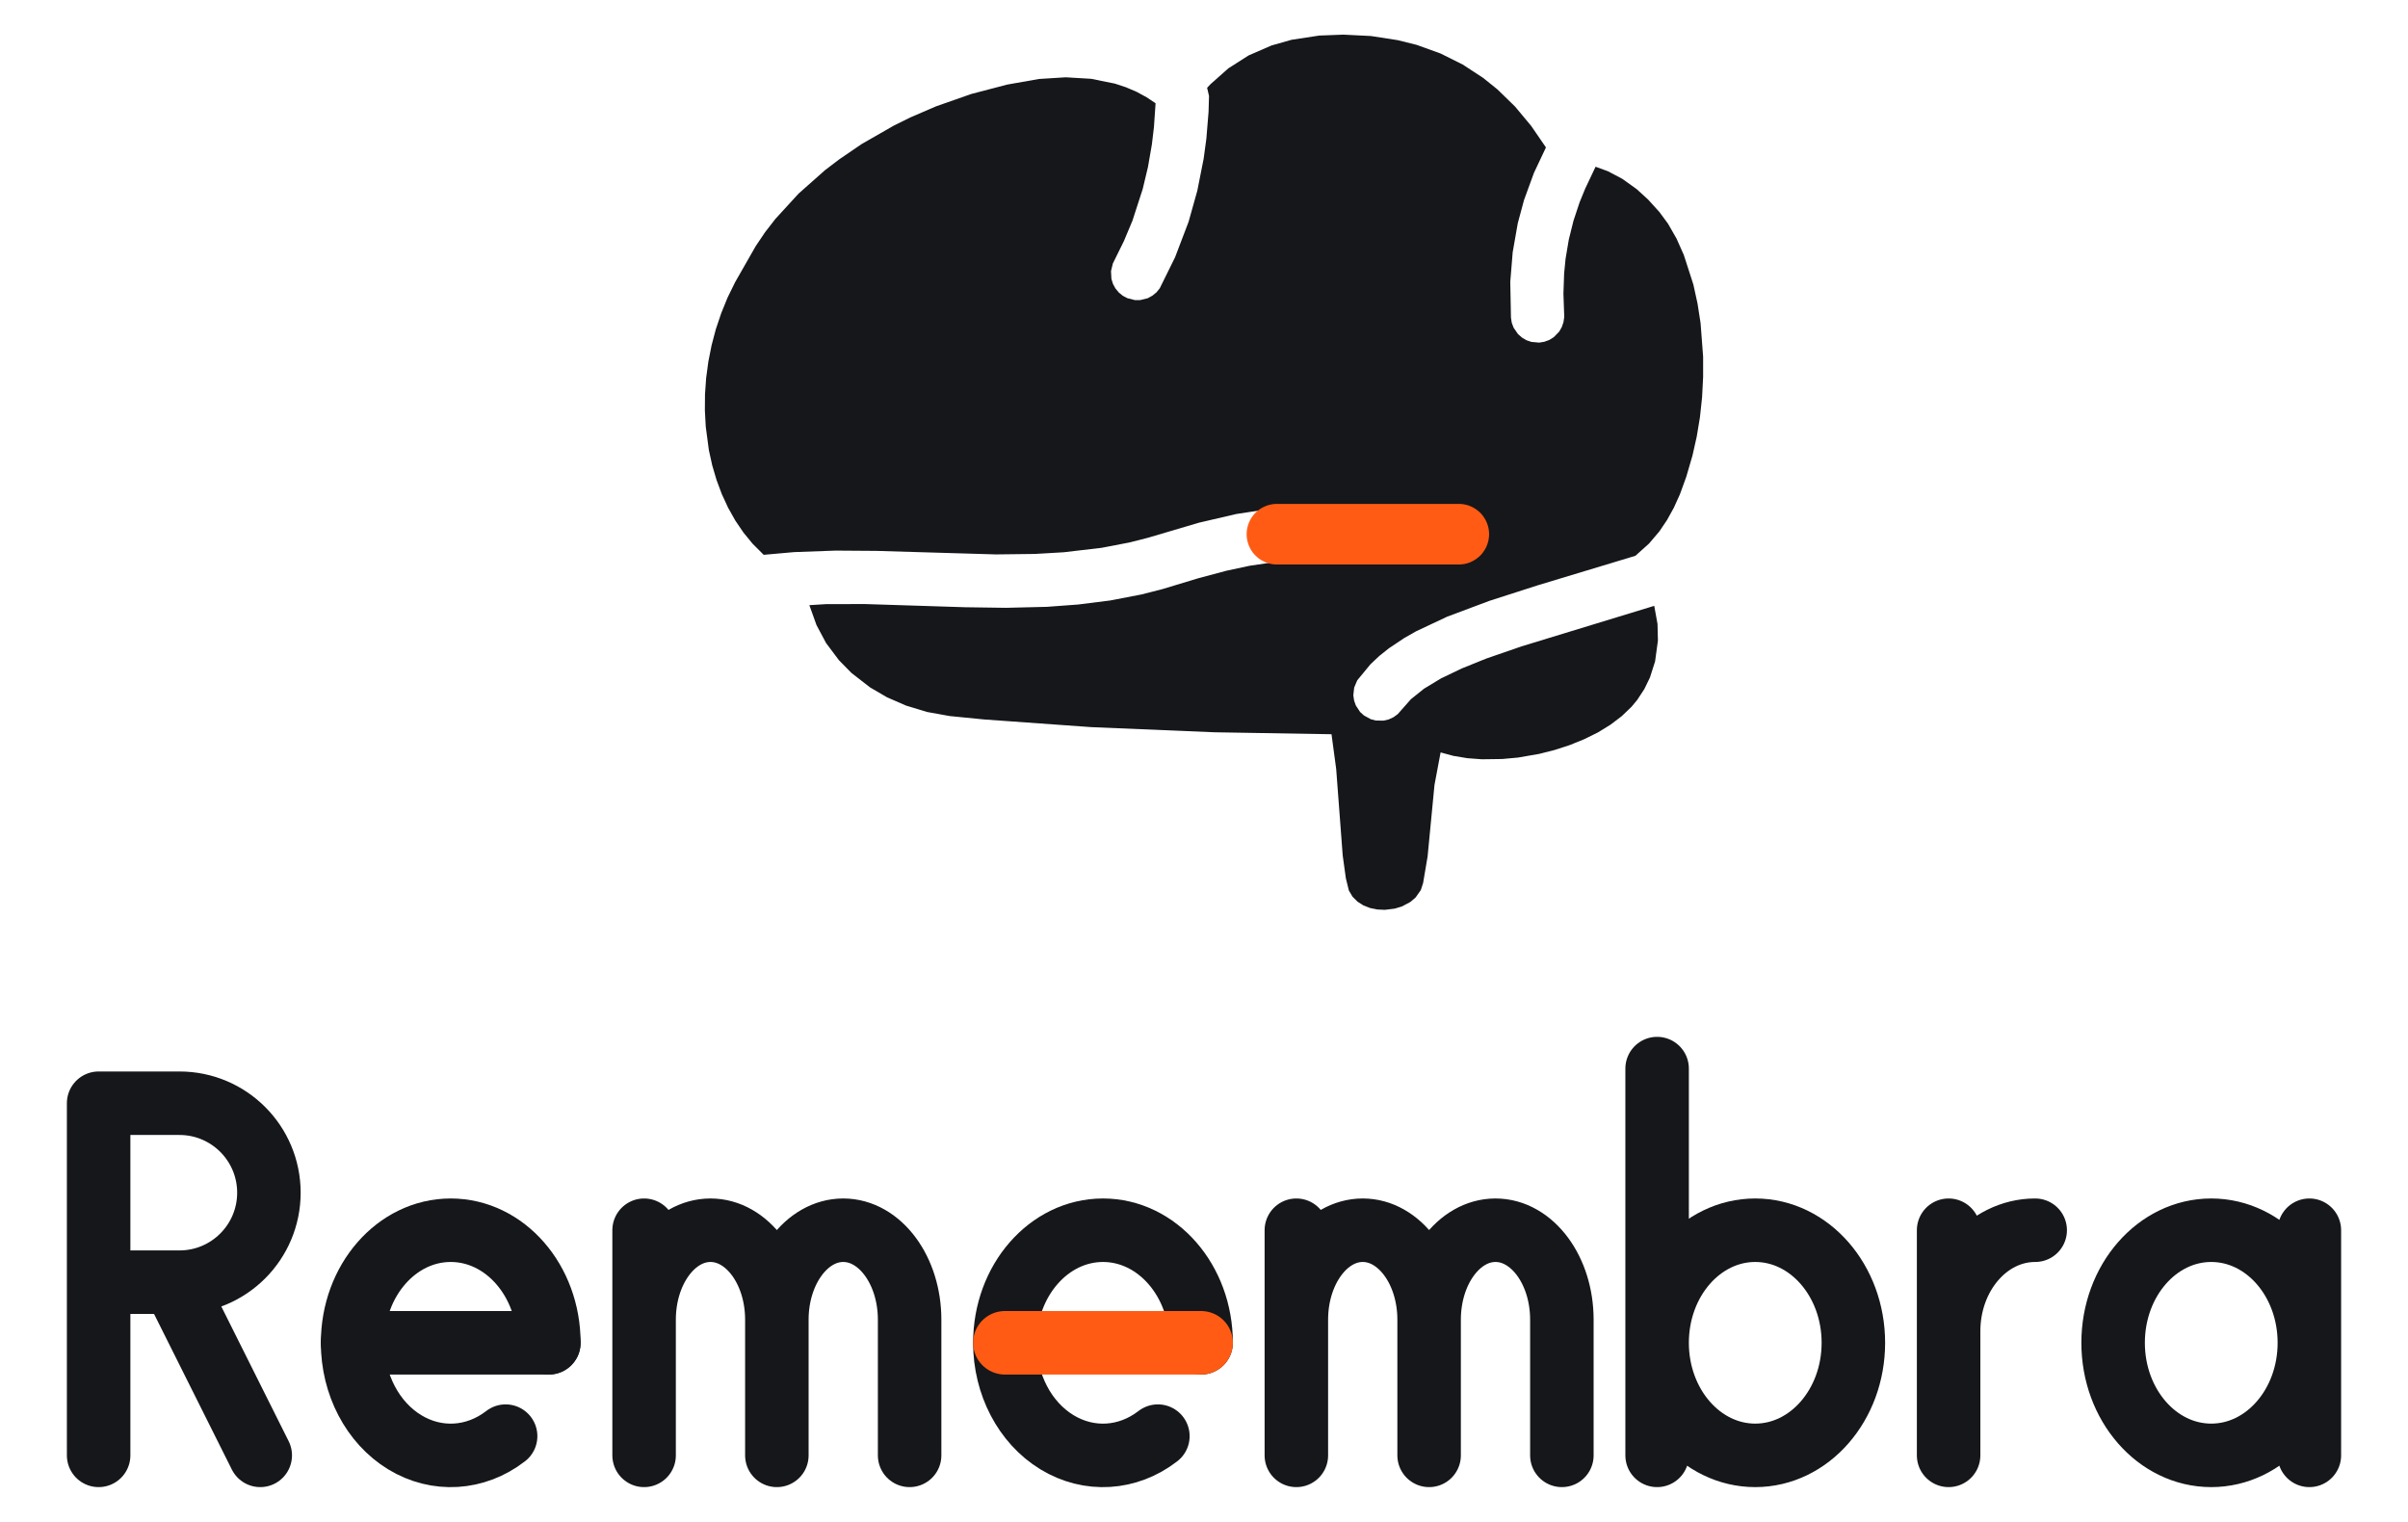
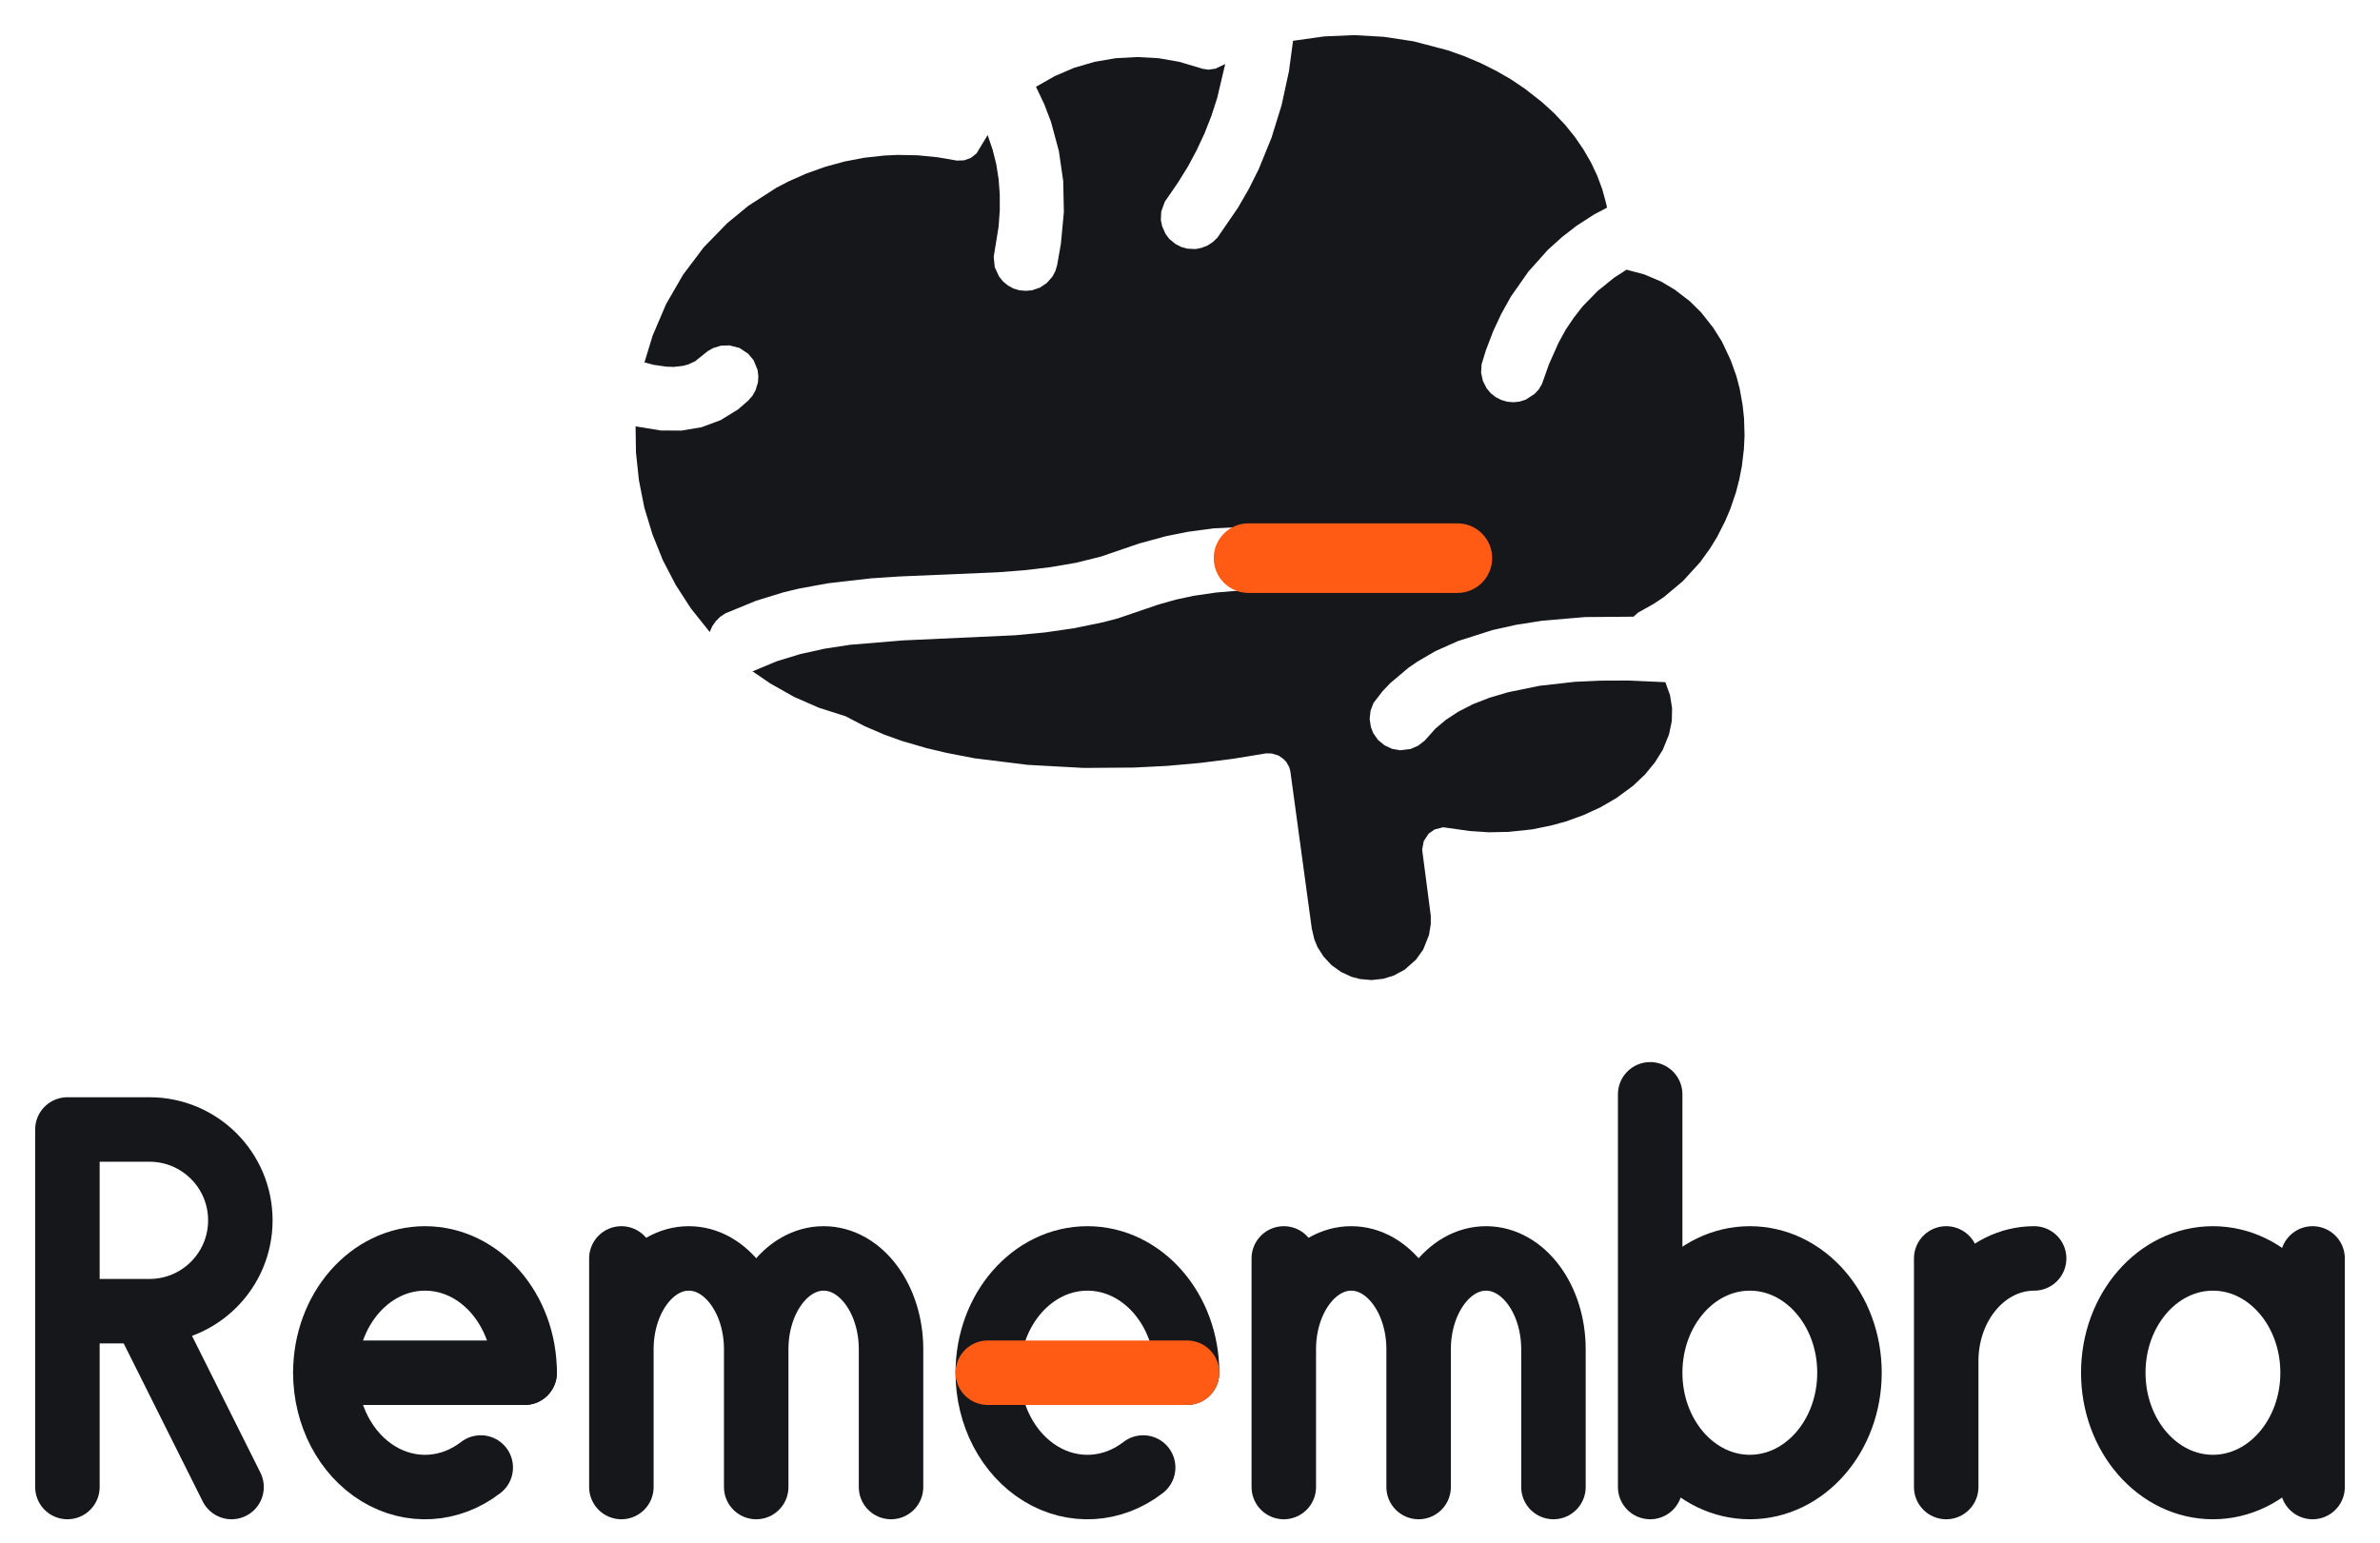
- <svg xmlns="http://www.w3.org/2000/svg" viewBox="-11.5 -157.61 417 263.61" width="834" height="527" role="img" aria-label="Remembra">
-   <path fill="#15171A" fill-rule="evenodd" d="M128.63 -52.78 L129.87 -49.32 L131.53 -46.21 L133.75 -43.25 L135.93 -41.03 L139.15 -38.53 L142.10 -36.81 L145.39 -35.38 L149 -34.28 L152.94 -33.57 L158.90 -32.98 L177.47 -31.65 L198.78 -30.76 L219.09 -30.42 L219.90 -24.40 L221.03 -9.42 L221.58 -5.45 L222.10 -3.34 L222.74 -2.27 L223.60 -1.41 L224.63 -0.76 L225.79 -0.31 L227.04 -0.06 L228.33 0 L230.04 -0.21 L231.27 -0.58 L232.73 -1.35 L233.65 -2.13 L234.56 -3.42 L234.96 -4.65 L235.74 -9.26 L236.93 -21.63 L237.99 -27.27 L240.21 -26.67 L242.62 -26.27 L245.16 -26.08 L248.69 -26.13 L251.41 -26.38 L255.05 -27.01 L257.74 -27.69 L260.36 -28.54 L262.87 -29.56 L265.24 -30.73 L267.42 -32.07 L269.37 -33.55 L271.07 -35.18 L272.05 -36.36 L273.29 -38.25 L274.26 -40.25 L275.15 -43.04 L275.64 -46.64 L275.57 -49.52 L275 -52.66 L252.01 -45.64 L245.90 -43.53 L241.67 -41.82 L238.06 -40.09 L235.12 -38.31 L232.86 -36.50 L230.56 -33.90 L229.83 -33.37 L229.01 -32.99 L228.13 -32.78 L226.77 -32.79 L225.90 -33.02 L224.71 -33.67 L224.04 -34.28 L223.30 -35.41 L223 -36.27 L222.87 -37.17 L223.02 -38.51 L223.55 -39.76 L225.84 -42.54 L227.38 -43.99 L229.05 -45.32 L231.67 -47.07 L233.74 -48.25 L239.14 -50.79 L246.46 -53.53 L254.79 -56.21 L271.74 -61.33 L274.10 -63.45 L275.90 -65.57 L277.22 -67.53 L278.40 -69.66 L279.45 -71.98 L280.55 -75.01 L281.63 -78.71 L282.36 -81.96 L282.92 -85.33 L283.29 -88.79 L283.47 -92.30 L283.47 -95.82 L283.03 -101.64 L282.50 -105.04 L281.78 -108.32 L280.12 -113.46 L278.86 -116.29 L277.38 -118.87 L275.89 -120.89 L273.94 -123.04 L271.97 -124.84 L269.47 -126.63 L266.99 -127.94 L264.84 -128.73 L263.03 -124.91 L262.07 -122.56 L261.01 -119.37 L260.20 -116.11 L259.64 -112.78 L259.39 -110.23 L259.27 -106.76 L259.41 -102.71 L259.28 -101.81 L258.99 -100.96 L258.54 -100.17 L257.59 -99.20 L256.82 -98.72 L255.97 -98.41 L255.08 -98.26 L253.73 -98.38 L252.87 -98.67 L252.09 -99.13 L251.41 -99.72 L250.64 -100.84 L250.32 -101.69 L250.18 -102.58 L250.06 -108.79 L250.48 -113.92 L251.36 -118.94 L252.44 -122.95 L254.16 -127.66 L256.24 -132.07 L253.69 -135.79 L250.90 -139.14 L247.84 -142.12 L245.37 -144.11 L241.82 -146.43 L237.99 -148.34 L233.87 -149.83 L230.58 -150.65 L225.93 -151.37 L221.15 -151.61 L216.97 -151.45 L212.18 -150.72 L208.69 -149.73 L204.73 -148.01 L201.22 -145.77 L198.14 -143.04 L197.54 -142.40 L197.87 -140.98 L197.79 -138.24 L197.41 -133.60 L196.94 -130.12 L195.84 -124.57 L194.33 -119.19 L191.99 -113.05 L189.34 -107.68 L188.77 -106.97 L188.07 -106.40 L187.28 -105.96 L185.96 -105.63 L185.06 -105.62 L183.74 -105.95 L182.94 -106.37 L182.24 -106.94 L181.66 -107.64 L181.23 -108.43 L180.96 -109.30 L180.89 -110.65 L181.21 -111.97 L183.12 -115.84 L184.60 -119.37 L186.38 -124.86 L187.29 -128.67 L187.97 -132.59 L188.33 -135.61 L188.61 -139.72 L187.06 -140.76 L185.33 -141.70 L183.49 -142.49 L181.55 -143.13 L177.43 -143.96 L173.04 -144.22 L168.42 -143.93 L162.92 -142.96 L156.68 -141.33 L150.58 -139.19 L146.13 -137.27 L143.24 -135.84 L137.71 -132.67 L133.81 -130.01 L131.34 -128.13 L126.76 -124.07 L122.74 -119.68 L120.95 -117.37 L119.34 -114.98 L115.76 -108.71 L114.46 -106.06 L113.36 -103.35 L112.43 -100.59 L111.69 -97.79 L111.13 -94.96 L110.75 -92.13 L110.55 -89.30 L110.53 -86.49 L110.68 -83.71 L111.22 -79.64 L111.80 -77.01 L112.55 -74.46 L113.47 -72 L114.55 -69.66 L115.80 -67.44 L117.21 -65.36 L118.78 -63.44 L120.72 -61.50 L126.01 -61.97 L133.17 -62.23 L140.24 -62.18 L160.95 -61.57 L167.68 -61.65 L172.67 -61.94 L179.25 -62.71 L184.14 -63.65 L187.35 -64.47 L196.11 -67.06 L202.60 -68.57 L207.82 -69.36 L213.12 -69.69 L241.14 -69.69 L242.04 -69.60 L242.91 -69.34 L243.70 -68.92 L244.71 -68 L245.21 -67.25 L245.56 -66.41 L245.74 -65.53 L245.74 -64.62 L245.56 -63.73 L245.21 -62.90 L244.40 -61.81 L243.32 -61 L242.04 -60.54 L241.14 -60.45 L213.27 -60.45 L208.79 -60.18 L204.89 -59.60 L200.88 -58.74 L196.01 -57.44 L189.83 -55.57 L186.15 -54.63 L180.75 -53.59 L175.19 -52.89 L169.78 -52.49 L162.68 -52.32 L155.61 -52.42 L138.32 -52.97 L131.57 -52.96Z" />
-   <path fill="#FF5B14" d="M241.14 -59.82 L241.48 -59.83 L241.82 -59.87 L242.16 -59.92 L242.50 -60 L242.83 -60.10 L243.15 -60.22 L243.46 -60.37 L243.76 -60.53 L244.05 -60.71 L244.33 -60.91 L244.60 -61.13 L244.85 -61.36 L245.09 -61.61 L245.30 -61.88 L245.50 -62.16 L245.68 -62.45 L245.85 -62.75 L245.99 -63.06 L246.11 -63.39 L246.21 -63.71 L246.29 -64.05 L246.34 -64.39 L246.38 -64.73 L246.39 -65.07 L246.38 -65.42 L246.34 -65.76 L246.29 -66.10 L246.21 -66.43 L246.11 -66.76 L245.99 -67.08 L245.85 -67.40 L245.68 -67.70 L245.50 -67.99 L245.30 -68.27 L245.09 -68.54 L244.85 -68.79 L244.60 -69.02 L244.33 -69.24 L244.05 -69.44 L243.76 -69.62 L243.46 -69.78 L243.15 -69.92 L242.83 -70.05 L242.50 -70.14 L242.16 -70.22 L241.82 -70.28 L241.48 -70.31 L241.14 -70.32 L209.64 -70.32 L209.29 -70.31 L208.95 -70.28 L208.61 -70.22 L208.28 -70.14 L207.95 -70.05 L207.63 -69.92 L207.32 -69.78 L207.01 -69.62 L206.72 -69.44 L206.44 -69.24 L206.18 -69.02 L205.93 -68.79 L205.69 -68.54 L205.47 -68.27 L205.27 -67.99 L205.09 -67.70 L204.93 -67.40 L204.79 -67.08 L204.67 -66.76 L204.57 -66.43 L204.49 -66.10 L204.43 -65.76 L204.40 -65.42 L204.39 -65.07 L204.40 -64.73 L204.43 -64.39 L204.49 -64.05 L204.57 -63.71 L204.67 -63.39 L204.79 -63.06 L204.93 -62.75 L205.09 -62.45 L205.27 -62.16 L205.47 -61.88 L205.69 -61.61 L205.93 -61.36 L206.18 -61.13 L206.44 -60.91 L206.72 -60.71 L207.01 -60.53 L207.32 -60.37 L207.63 -60.22 L207.95 -60.10 L208.28 -60 L208.61 -59.92 L208.95 -59.87 L209.29 -59.83 L209.64 -59.82Z" />
+ <svg xmlns="http://www.w3.org/2000/svg" viewBox="-6 -159.2 406 263.2" width="609" height="394.8" role="img" aria-label="Remembra">
+   <g transform="translate(87 -182.6) scale(2.2)">
+     <path fill="#15171A" fill-rule="evenodd" d="M23.29 66.18L24.77 66.95L26.33 67.62L27.67 68.1L29.56 68.65L31.12 69.02L33.29 69.44L37.4 69.95L41.78 70.19L45.64 70.16L48.24 70.03L50.81 69.8L53.34 69.48L55.9 69.06L56.34 69.07L56.87 69.23L57.24 69.49L57.47 69.73L57.69 70.12L57.78 70.44L59.44 82.63L59.64 83.48L59.89 84.09L60.35 84.81L60.97 85.48L61.71 86.01L62.53 86.39L63.18 86.56L64.08 86.64L64.99 86.54L65.8 86.29L66.65 85.83L67.52 85.06L68.08 84.28L68.53 83.15L68.67 82.31L68.67 81.65L68 76.52L68.13 75.85L68.51 75.28L68.97 74.96L69.63 74.79L71.68 75.08L73.16 75.18L74.68 75.15L76.49 74.96L77.98 74.66L79.15 74.34L80.53 73.84L81.85 73.23L83.07 72.52L84.35 71.58L85.29 70.69L86.05 69.76L86.66 68.78L87.14 67.6L87.36 66.55L87.38 65.54L87.22 64.54L86.86 63.54L83.96 63.41L81.85 63.42L79.85 63.51L77.1 63.82L74.66 64.32L73.21 64.75L71.93 65.25L70.8 65.83L69.84 66.46L69.03 67.14L68.21 68.06L67.7 68.46L67.11 68.72L66.31 68.82L65.67 68.71L65.08 68.43L64.58 68.02L64.21 67.49L64.03 67.04L63.93 66.4L64 65.75L64.23 65.15L64.93 64.24L65.52 63.62L66.94 62.42L67.64 61.94L69.03 61.13L70.78 60.35L73.45 59.5L75.29 59.09L77.33 58.77L80.63 58.49L84.39 58.46L84.75 58.14L85.93 57.48L86.73 56.95L88.21 55.71L89.56 54.23L90.33 53.16L90.87 52.28L91.48 51.08L91.89 50.12L92.33 48.83L92.59 47.82L92.79 46.8L92.95 45.46L93 44.41L92.96 43.07L92.85 42.05L92.62 40.76L92.36 39.78L91.93 38.58L91.25 37.13L90.57 36.05L89.63 34.86L88.75 33.99L87.59 33.1L86.55 32.48L85.23 31.92L83.85 31.55L82.89 32.17L81.6 33.21L80.45 34.39L79.77 35.26L79.14 36.19L78.58 37.21L77.84 38.87L77.29 40.42L77.04 40.84L76.71 41.19L76.03 41.63L75.56 41.78L75.08 41.83L74.6 41.79L74.13 41.65L73.7 41.43L73.32 41.13L73 40.75L72.71 40.18L72.57 39.54L72.61 38.89L72.94 37.81L73.51 36.32L74.13 34.99L74.88 33.64L76.24 31.7L77.74 30.02L78.86 29.01L79.97 28.15L81.33 27.27L82.34 26.74L82.26 26.39L81.97 25.32L81.58 24.27L81.09 23.23L80.51 22.23L79.84 21.25L79.08 20.31L78.24 19.42L77.3 18.56L75.97 17.52L74.89 16.79L73.74 16.13L72.54 15.53L71.29 15L70 14.54L67.33 13.84L65.02 13.49L62.71 13.36L60.41 13.46L57.99 13.8L57.67 16.18L57.1 18.8L56.32 21.32L55.33 23.75L54.55 25.31L53.71 26.76L52.13 29.06L51.78 29.4L51.37 29.67L50.92 29.85L50.44 29.95L49.8 29.92L49.33 29.79L48.89 29.57L48.39 29.16L48.1 28.77L47.84 28.18L47.74 27.7L47.77 27.05L48.04 26.29L49.07 24.79L49.84 23.55L50.52 22.28L51.13 20.97L51.66 19.62L52.11 18.23L52.73 15.6L51.98 15.96L51.42 16.04L50.98 15.97L49.17 15.43L47.56 15.15L45.91 15.06L44.24 15.15L42.61 15.43L41.03 15.89L39.53 16.53L38.12 17.33L38.06 17.37L38.7 18.72L39.22 20.08L39.83 22.34L40.17 24.68L40.22 27.08L39.99 29.53L39.7 31.19L39.56 31.66L39.33 32.09L38.9 32.58L38.36 32.94L37.75 33.15L37.27 33.19L36.78 33.15L36.31 33.01L35.89 32.78L35.51 32.47L35.2 32.09L34.86 31.36L34.78 30.55L35.16 28.21L35.25 26.94L35.25 25.72L35.16 24.53L34.98 23.38L34.7 22.26L34.31 21.11L33.45 22.53L33.01 22.88L32.49 23.07L31.93 23.09L30.41 22.83L28.89 22.68L27.34 22.65L26.28 22.7L24.74 22.87L23.22 23.16L21.72 23.57L20.26 24.09L18.86 24.71L17.92 25.2L15.75 26.6L14.12 27.94L12.29 29.82L10.7 31.93L9.38 34.21L8.33 36.67L7.7 38.74L8.42 38.93L9.4 39.07L9.97 39.09L10.68 39.01L11.09 38.9L11.63 38.65L12.6 37.87L13.02 37.63L13.64 37.44L14.29 37.42L15.07 37.62L15.74 38.07L16.16 38.57L16.47 39.32L16.53 39.8L16.5 40.29L16.31 40.91L16.07 41.33L15.75 41.7L14.95 42.39L13.6 43.22L12.12 43.77L10.56 44.03L8.96 44.02L7.01 43.7L7.04 45.72L7.27 47.88L7.69 50.01L8.32 52.08L9.13 54.09L10.13 56.01L11.3 57.82L12.76 59.65L12.95 59.21L13.23 58.81L13.58 58.46L13.98 58.2L16.34 57.23L18.48 56.57L19.69 56.28L21.93 55.87L25.23 55.49L27.49 55.34L35.05 55.02L37.14 54.86L39.17 54.62L41.16 54.28L43.09 53.8L46.07 52.78L48.13 52.22L49.82 51.88L51.85 51.61L55.2 51.44L71.05 51.46L71.83 51.7L72.49 52.17L72.8 52.54L73.02 52.97L73.21 53.76L73.13 54.57L72.96 55.02L72.7 55.44L72.37 55.79L71.97 56.07L71.53 56.27L71.05 56.39L55.23 56.41L53.4 56.47L52 56.59L50.29 56.84L48.93 57.13L47.55 57.52L44.41 58.59L43.27 58.89L40.98 59.36L38.77 59.68L36.46 59.9L27.74 60.3L23.64 60.64L21.68 60.94L19.78 61.36L17.95 61.92L16.08 62.7L17.46 63.64L19.3 64.68L21.22 65.52Z" />
+     <path fill="#FF5B14" d="M54.54 51.22H70.73A2.7 2.7 0 0 1 70.73 56.62H54.54A2.7 2.7 0 0 1 54.54 51.22Z" />
+   </g>
  <g fill="none" stroke="#15171A" stroke-width="11" stroke-linecap="round" stroke-linejoin="round">
-     <path d="M5.5 94.5 V33.5 H19.5 A15.5 15.5 0 0 1 19.5 64.5 H5.5 M18.5 64.5 L33.5 94.5" />
-     <path d="M83.5 75 A17 19.5 0 0 0 49.5 75 A17 19.5 0 0 0 76.01 91.17" />
-     <path d="M49.5 75 H83.5" />
-     <path d="M100.0 94.5 V55.5 M100.0 71 A11.5 15.5 0 0 1 123.0 71 V94.5 M123.0 71 A11.5 15.5 0 0 1 146.0 71 V94.5" />
-     <path d="M196.5 75 A17 19.5 0 0 0 162.5 75 A17 19.5 0 0 0 189.01 91.17" />
-     <path d="M213.0 94.5 V55.5 M213.0 71 A11.5 15.5 0 0 1 236.0 71 V94.5 M236.0 71 A11.5 15.5 0 0 1 259.0 71 V94.5" />
-     <path d="M275.5 27.5 V94.5 M275.5 75 A17 19.5 0 0 1 309.5 75 A17 19.5 0 0 1 275.5 75" />
-     <path d="M326.0 94.5 V55.5 M326.0 73 A15 17.5 0 0 1 341.0 55.5" />
-     <path d="M388.5 75 A17 19.5 0 0 0 354.5 75 A17 19.5 0 0 0 388.5 75 M388.5 55.5 V94.5" />
+     <path d="M5.5 94.5V33.5H19.5A15.5 15.5 0 0 1 19.5 64.5H5.5M18.5 64.5L33.5 94.5" />
+     <path d="M83.5 75A17 19.5 0 0 0 49.5 75A17 19.5 0 0 0 76.01 91.17" />
+     <path d="M49.5 75H83.5" />
+     <path d="M100.0 94.5V55.5M100.0 71A11.5 15.5 0 0 1 123.0 71V94.5M123.0 71A11.5 15.5 0 0 1 146.0 71V94.5" />
+     <path d="M196.5 75A17 19.5 0 0 0 162.5 75A17 19.5 0 0 0 189.01 91.17" />
+     <path d="M213.0 94.5V55.5M213.0 71A11.5 15.5 0 0 1 236.0 71V94.5M236.0 71A11.5 15.5 0 0 1 259.0 71V94.5" />
+     <path d="M275.5 27.5V94.5M275.5 75A17 19.5 0 0 1 309.5 75A17 19.5 0 0 1 275.5 75" />
+     <path d="M326.0 94.5V55.5M326.0 73A15 17.5 0 0 1 341.0 55.5" />
+     <path d="M388.5 75A17 19.5 0 0 0 354.5 75A17 19.5 0 0 0 388.5 75M388.5 55.5V94.5" />
  </g>
  <g fill="none" stroke="#FF5B14" stroke-width="11" stroke-linecap="round">
-     <path d="M162.5 75 H196.5" />
+     <path d="M162.5 75H196.5" />
  </g>
</svg>
